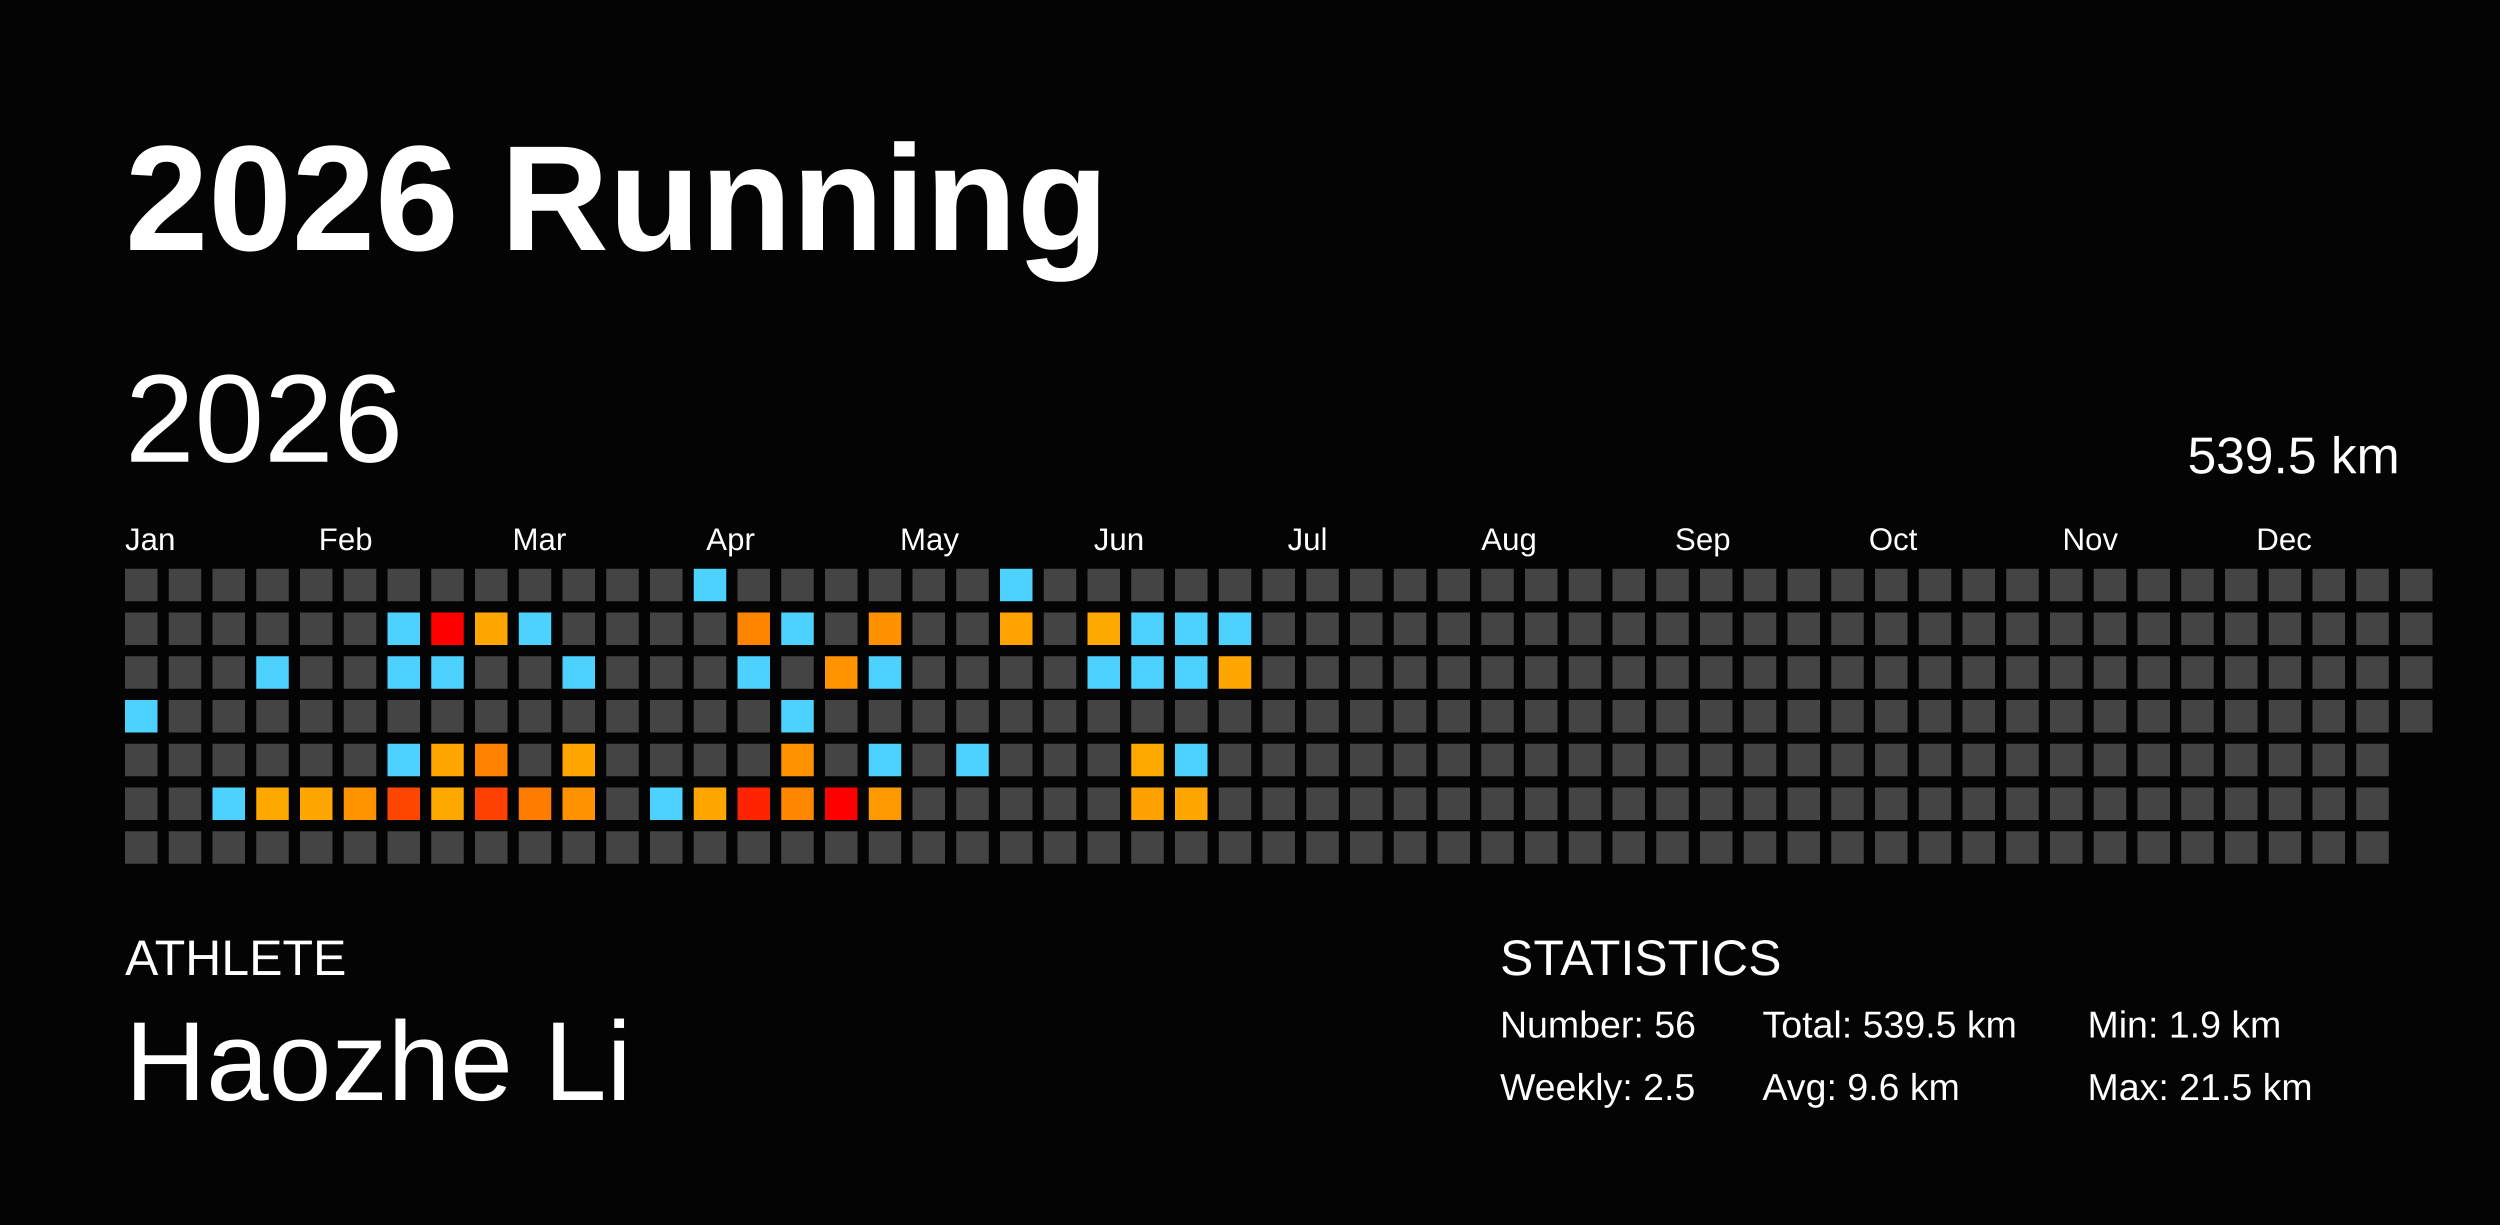
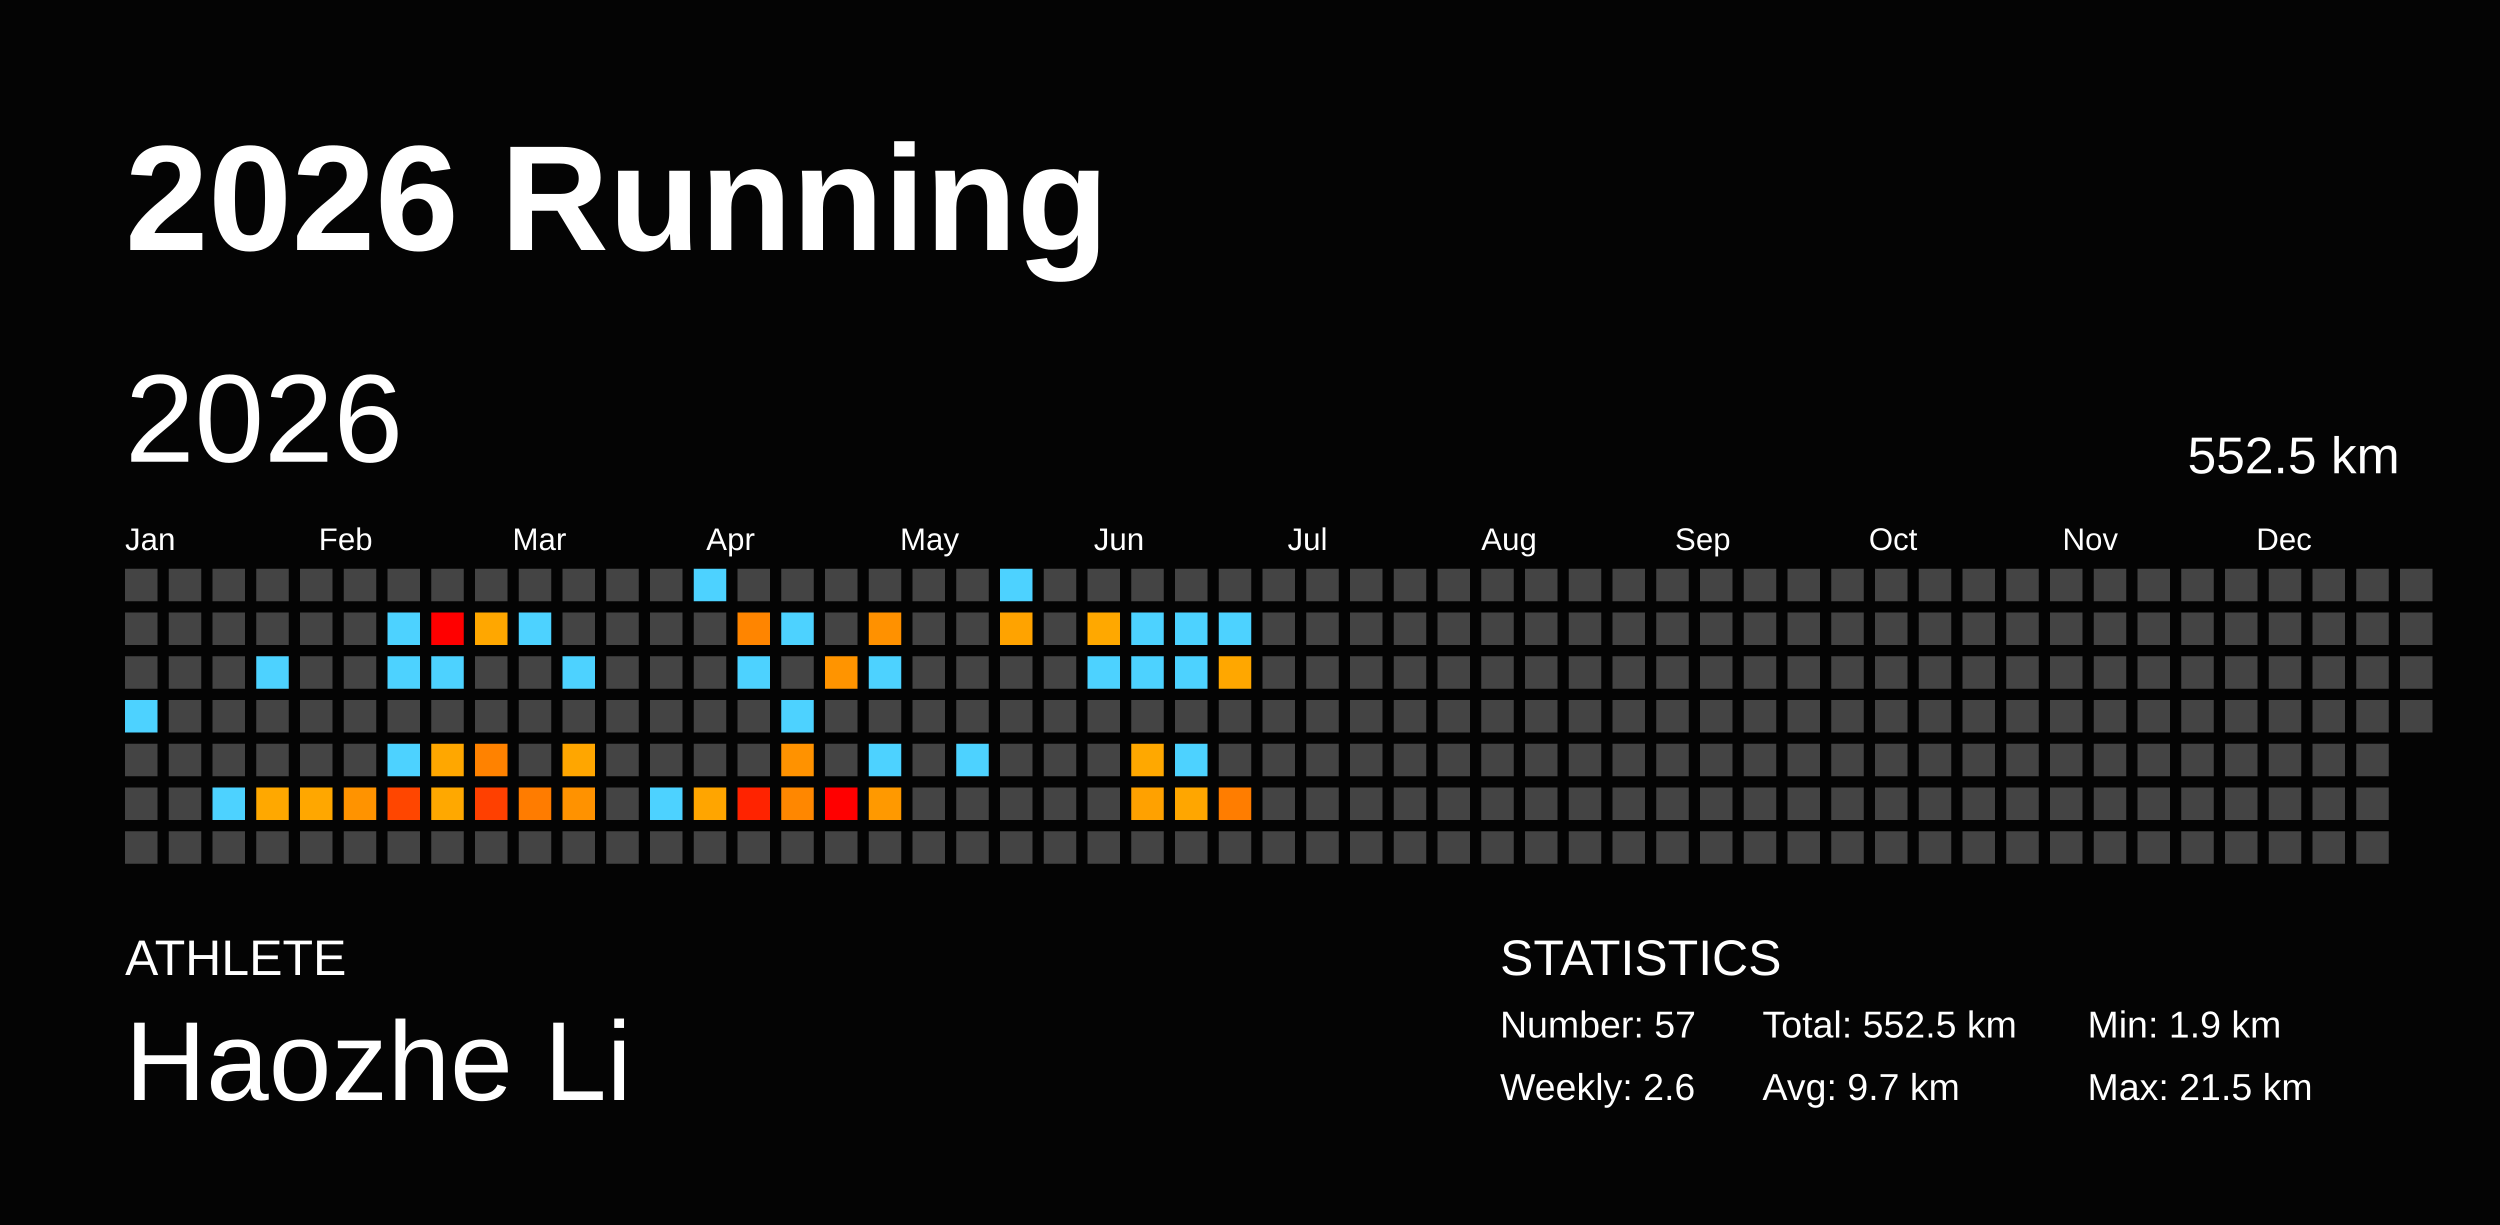
<svg xmlns="http://www.w3.org/2000/svg" baseProfile="full" height="98mm" version="1.1" viewBox="0,0,200,98" width="200mm">
  <defs />
  <rect fill="#040404" height="98" width="200" x="0" y="0" />
  <text fill="#FFFFFF" style="font-size:12px; font-family:Arial; font-weight:bold;" x="10" y="20">2026 Running</text>
  <text fill="#FFFFFF" style="font-size:4px; font-family:Arial" x="10" y="78">ATHLETE</text>
  <text fill="#FFFFFF" style="font-size:9px; font-family:Arial" x="10" y="88">Haozhe Li</text>
  <text fill="#FFFFFF" style="font-size:4px; font-family:Arial" x="120" y="78">STATISTICS</text>
-   <text fill="#FFFFFF" style="font-size:3px; font-family:Arial" x="120" y="83">Number: 56</text>
-   <text fill="#FFFFFF" style="font-size:3px; font-family:Arial" x="120" y="88">Weekly: 2.5</text>
-   <text fill="#FFFFFF" style="font-size:3px; font-family:Arial" x="141" y="83">Total: 539.5 km</text>
-   <text fill="#FFFFFF" style="font-size:3px; font-family:Arial" x="141" y="88">Avg: 9.6 km</text>
+   <text fill="#FFFFFF" style="font-size:3px; font-family:Arial" x="120" y="83">Number: 57</text>
+   <text fill="#FFFFFF" style="font-size:3px; font-family:Arial" x="120" y="88">Weekly: 2.6</text>
+   <text fill="#FFFFFF" style="font-size:3px; font-family:Arial" x="141" y="83">Total: 552.5 km</text>
+   <text fill="#FFFFFF" style="font-size:3px; font-family:Arial" x="141" y="88">Avg: 9.7 km</text>
  <text fill="#FFFFFF" style="font-size:3px; font-family:Arial" x="167" y="83">Min: 1.9 km</text>
  <text fill="#FFFFFF" style="font-size:3px; font-family:Arial" x="167" y="88">Max: 21.5 km</text>
  <text dominant-baseline="hanging" fill="#FFFFFF" style="font-size:10.0px; font-family:Arial;" x="10" y="30">2026</text>
-   <text dominant-baseline="hanging" fill="#FFFFFF" style="font-size:4.125px; font-family:Arial;" x="175" y="35">539.5 km</text>
+   <text dominant-baseline="hanging" fill="#FFFFFF" style="font-size:4.125px; font-family:Arial;" x="175" y="35">552.5 km</text>
  <text fill="#FFFFFF" style="font-size:2.5px; font-family:Arial" x="10.0" y="44">Jan</text>
  <text fill="#FFFFFF" style="font-size:2.5px; font-family:Arial" x="25.5" y="44">Feb</text>
  <text fill="#FFFFFF" style="font-size:2.5px; font-family:Arial" x="41.0" y="44">Mar</text>
  <text fill="#FFFFFF" style="font-size:2.5px; font-family:Arial" x="56.5" y="44">Apr</text>
  <text fill="#FFFFFF" style="font-size:2.5px; font-family:Arial" x="72.0" y="44">May</text>
  <text fill="#FFFFFF" style="font-size:2.5px; font-family:Arial" x="87.5" y="44">Jun</text>
  <text fill="#FFFFFF" style="font-size:2.5px; font-family:Arial" x="103.0" y="44">Jul</text>
  <text fill="#FFFFFF" style="font-size:2.5px; font-family:Arial" x="118.5" y="44">Aug</text>
  <text fill="#FFFFFF" style="font-size:2.5px; font-family:Arial" x="134.0" y="44">Sep</text>
  <text fill="#FFFFFF" style="font-size:2.5px; font-family:Arial" x="149.5" y="44">Oct</text>
  <text fill="#FFFFFF" style="font-size:2.5px; font-family:Arial" x="165.0" y="44">Nov</text>
  <text fill="#FFFFFF" style="font-size:2.5px; font-family:Arial" x="180.5" y="44">Dec</text>
  <rect fill="#444444" height="2.6" width="2.6" x="10.0" y="45.5" />
  <rect fill="#444444" height="2.6" width="2.6" x="10.0" y="49.0" />
  <rect fill="#444444" height="2.6" width="2.6" x="10.0" y="52.5" />
  <rect fill="#4dd2ff" height="2.6" width="2.6" x="10.0" y="56.0" />
  <rect fill="#444444" height="2.6" width="2.6" x="10.0" y="59.5" />
  <rect fill="#444444" height="2.6" width="2.6" x="10.0" y="63.0" />
  <rect fill="#444444" height="2.6" width="2.6" x="10.0" y="66.5" />
  <rect fill="#444444" height="2.6" width="2.6" x="13.5" y="45.5" />
  <rect fill="#444444" height="2.6" width="2.6" x="13.5" y="49.0" />
  <rect fill="#444444" height="2.6" width="2.6" x="13.5" y="52.5" />
  <rect fill="#444444" height="2.6" width="2.6" x="13.5" y="56.0" />
  <rect fill="#444444" height="2.6" width="2.6" x="13.5" y="59.5" />
  <rect fill="#444444" height="2.6" width="2.6" x="13.5" y="63.0" />
  <rect fill="#444444" height="2.6" width="2.6" x="13.5" y="66.5" />
  <rect fill="#444444" height="2.6" width="2.6" x="17.0" y="45.5" />
  <rect fill="#444444" height="2.6" width="2.6" x="17.0" y="49.0" />
  <rect fill="#444444" height="2.6" width="2.6" x="17.0" y="52.5" />
  <rect fill="#444444" height="2.6" width="2.6" x="17.0" y="56.0" />
  <rect fill="#444444" height="2.6" width="2.6" x="17.0" y="59.5" />
  <rect fill="#4dd2ff" height="2.6" width="2.6" x="17.0" y="63.0" />
  <rect fill="#444444" height="2.6" width="2.6" x="17.0" y="66.5" />
  <rect fill="#444444" height="2.6" width="2.6" x="20.5" y="45.5" />
  <rect fill="#444444" height="2.6" width="2.6" x="20.5" y="49.0" />
  <rect fill="#4dd2ff" height="2.6" width="2.6" x="20.5" y="52.5" />
  <rect fill="#444444" height="2.6" width="2.6" x="20.5" y="56.0" />
  <rect fill="#444444" height="2.6" width="2.6" x="20.5" y="59.5" />
  <rect fill="#ffa800" height="2.6" width="2.6" x="20.5" y="63.0" />
  <rect fill="#444444" height="2.6" width="2.6" x="20.5" y="66.5" />
  <rect fill="#444444" height="2.6" width="2.6" x="24.0" y="45.5" />
  <rect fill="#444444" height="2.6" width="2.6" x="24.0" y="49.0" />
  <rect fill="#444444" height="2.6" width="2.6" x="24.0" y="52.5" />
  <rect fill="#444444" height="2.6" width="2.6" x="24.0" y="56.0" />
  <rect fill="#444444" height="2.6" width="2.6" x="24.0" y="59.5" />
  <rect fill="#ffa700" height="2.6" width="2.6" x="24.0" y="63.0" />
  <rect fill="#444444" height="2.6" width="2.6" x="24.0" y="66.5" />
  <rect fill="#444444" height="2.6" width="2.6" x="27.5" y="45.5" />
  <rect fill="#444444" height="2.6" width="2.6" x="27.5" y="49.0" />
  <rect fill="#444444" height="2.6" width="2.6" x="27.5" y="52.5" />
  <rect fill="#444444" height="2.6" width="2.6" x="27.5" y="56.0" />
  <rect fill="#444444" height="2.6" width="2.6" x="27.5" y="59.5" />
  <rect fill="#ff9300" height="2.6" width="2.6" x="27.5" y="63.0" />
  <rect fill="#444444" height="2.6" width="2.6" x="27.5" y="66.5" />
  <rect fill="#444444" height="2.6" width="2.6" x="31.0" y="45.5" />
  <rect fill="#4dd2ff" height="2.6" width="2.6" x="31.0" y="49.0" />
  <rect fill="#4dd2ff" height="2.6" width="2.6" x="31.0" y="52.5" />
  <rect fill="#444444" height="2.6" width="2.6" x="31.0" y="56.0" />
  <rect fill="#4dd2ff" height="2.6" width="2.6" x="31.0" y="59.5" />
  <rect fill="#ff4600" height="2.6" width="2.6" x="31.0" y="63.0" />
  <rect fill="#444444" height="2.6" width="2.6" x="31.0" y="66.5" />
  <rect fill="#444444" height="2.6" width="2.6" x="34.5" y="45.5" />
  <rect fill="red" height="2.6" width="2.6" x="34.5" y="49.0" />
  <rect fill="#4dd2ff" height="2.6" width="2.6" x="34.5" y="52.5" />
  <rect fill="#444444" height="2.6" width="2.6" x="34.5" y="56.0" />
  <rect fill="#ffa700" height="2.6" width="2.6" x="34.5" y="59.5" />
  <rect fill="#ffa800" height="2.6" width="2.6" x="34.5" y="63.0" />
  <rect fill="#444444" height="2.6" width="2.6" x="34.5" y="66.5" />
  <rect fill="#444444" height="2.6" width="2.6" x="38.0" y="45.5" />
  <rect fill="#ffa700" height="2.6" width="2.6" x="38.0" y="49.0" />
  <rect fill="#444444" height="2.6" width="2.6" x="38.0" y="52.5" />
  <rect fill="#444444" height="2.6" width="2.6" x="38.0" y="56.0" />
  <rect fill="#ff8200" height="2.6" width="2.6" x="38.0" y="59.5" />
  <rect fill="#ff4000" height="2.6" width="2.6" x="38.0" y="63.0" />
  <rect fill="#444444" height="2.6" width="2.6" x="38.0" y="66.5" />
  <rect fill="#444444" height="2.6" width="2.6" x="41.5" y="45.5" />
  <rect fill="#4dd2ff" height="2.6" width="2.6" x="41.5" y="49.0" />
  <rect fill="#444444" height="2.6" width="2.6" x="41.5" y="52.5" />
  <rect fill="#444444" height="2.6" width="2.6" x="41.5" y="56.0" />
  <rect fill="#444444" height="2.6" width="2.6" x="41.5" y="59.5" />
  <rect fill="#ff7c00" height="2.6" width="2.6" x="41.5" y="63.0" />
  <rect fill="#444444" height="2.6" width="2.6" x="41.5" y="66.5" />
  <rect fill="#444444" height="2.6" width="2.6" x="45.0" y="45.5" />
  <rect fill="#444444" height="2.6" width="2.6" x="45.0" y="49.0" />
  <rect fill="#4dd2ff" height="2.6" width="2.6" x="45.0" y="52.5" />
  <rect fill="#444444" height="2.6" width="2.6" x="45.0" y="56.0" />
  <rect fill="#ffa600" height="2.6" width="2.6" x="45.0" y="59.5" />
  <rect fill="#ff9200" height="2.6" width="2.6" x="45.0" y="63.0" />
  <rect fill="#444444" height="2.6" width="2.6" x="45.0" y="66.5" />
  <rect fill="#444444" height="2.6" width="2.6" x="48.5" y="45.5" />
  <rect fill="#444444" height="2.6" width="2.6" x="48.5" y="49.0" />
  <rect fill="#444444" height="2.6" width="2.6" x="48.5" y="52.5" />
  <rect fill="#444444" height="2.6" width="2.6" x="48.5" y="56.0" />
  <rect fill="#444444" height="2.6" width="2.6" x="48.5" y="59.5" />
  <rect fill="#444444" height="2.6" width="2.6" x="48.5" y="63.0" />
  <rect fill="#444444" height="2.6" width="2.6" x="48.5" y="66.5" />
  <rect fill="#444444" height="2.6" width="2.6" x="52.0" y="45.5" />
  <rect fill="#444444" height="2.6" width="2.6" x="52.0" y="49.0" />
  <rect fill="#444444" height="2.6" width="2.6" x="52.0" y="52.5" />
  <rect fill="#444444" height="2.6" width="2.6" x="52.0" y="56.0" />
  <rect fill="#444444" height="2.6" width="2.6" x="52.0" y="59.5" />
  <rect fill="#4dd2ff" height="2.6" width="2.6" x="52.0" y="63.0" />
  <rect fill="#444444" height="2.6" width="2.6" x="52.0" y="66.5" />
  <rect fill="#4dd2ff" height="2.6" width="2.6" x="55.5" y="45.5" />
  <rect fill="#444444" height="2.6" width="2.6" x="55.5" y="49.0" />
  <rect fill="#444444" height="2.6" width="2.6" x="55.5" y="52.5" />
  <rect fill="#444444" height="2.6" width="2.6" x="55.5" y="56.0" />
  <rect fill="#444444" height="2.6" width="2.6" x="55.5" y="59.5" />
  <rect fill="#ffa500" height="2.6" width="2.6" x="55.5" y="63.0" />
  <rect fill="#444444" height="2.6" width="2.6" x="55.5" y="66.5" />
  <rect fill="#444444" height="2.6" width="2.6" x="59.0" y="45.5" />
  <rect fill="#ff8500" height="2.6" width="2.6" x="59.0" y="49.0" />
  <rect fill="#4dd2ff" height="2.6" width="2.6" x="59.0" y="52.5" />
  <rect fill="#444444" height="2.6" width="2.6" x="59.0" y="56.0" />
  <rect fill="#444444" height="2.6" width="2.6" x="59.0" y="59.5" />
  <rect fill="#ff2300" height="2.6" width="2.6" x="59.0" y="63.0" />
  <rect fill="#444444" height="2.6" width="2.6" x="59.0" y="66.5" />
  <rect fill="#444444" height="2.6" width="2.6" x="62.5" y="45.5" />
  <rect fill="#4dd2ff" height="2.6" width="2.6" x="62.5" y="49.0" />
  <rect fill="#444444" height="2.6" width="2.6" x="62.5" y="52.5" />
  <rect fill="#4dd2ff" height="2.6" width="2.6" x="62.5" y="56.0" />
  <rect fill="#ff9200" height="2.6" width="2.6" x="62.5" y="59.5" />
  <rect fill="#ff8700" height="2.6" width="2.6" x="62.5" y="63.0" />
  <rect fill="#444444" height="2.6" width="2.6" x="62.5" y="66.5" />
  <rect fill="#444444" height="2.6" width="2.6" x="66.0" y="45.5" />
  <rect fill="#444444" height="2.6" width="2.6" x="66.0" y="49.0" />
  <rect fill="#ff9400" height="2.6" width="2.6" x="66.0" y="52.5" />
  <rect fill="#444444" height="2.6" width="2.6" x="66.0" y="56.0" />
  <rect fill="#444444" height="2.6" width="2.6" x="66.0" y="59.5" />
  <rect fill="red" height="2.6" width="2.6" x="66.0" y="63.0" />
  <rect fill="#444444" height="2.6" width="2.6" x="66.0" y="66.5" />
  <rect fill="#444444" height="2.6" width="2.6" x="69.5" y="45.5" />
  <rect fill="#ff9100" height="2.6" width="2.6" x="69.5" y="49.0" />
  <rect fill="#4dd2ff" height="2.6" width="2.6" x="69.5" y="52.5" />
  <rect fill="#444444" height="2.6" width="2.6" x="69.5" y="56.0" />
  <rect fill="#4dd2ff" height="2.6" width="2.6" x="69.5" y="59.5" />
  <rect fill="#ff9900" height="2.6" width="2.6" x="69.5" y="63.0" />
  <rect fill="#444444" height="2.6" width="2.6" x="69.5" y="66.5" />
  <rect fill="#444444" height="2.6" width="2.6" x="73.0" y="45.5" />
  <rect fill="#444444" height="2.6" width="2.6" x="73.0" y="49.0" />
  <rect fill="#444444" height="2.6" width="2.6" x="73.0" y="52.5" />
  <rect fill="#444444" height="2.6" width="2.6" x="73.0" y="56.0" />
  <rect fill="#444444" height="2.6" width="2.6" x="73.0" y="59.5" />
  <rect fill="#444444" height="2.6" width="2.6" x="73.0" y="63.0" />
  <rect fill="#444444" height="2.6" width="2.6" x="73.0" y="66.5" />
  <rect fill="#444444" height="2.6" width="2.6" x="76.5" y="45.5" />
  <rect fill="#444444" height="2.6" width="2.6" x="76.5" y="49.0" />
  <rect fill="#444444" height="2.6" width="2.6" x="76.5" y="52.5" />
  <rect fill="#444444" height="2.6" width="2.6" x="76.5" y="56.0" />
  <rect fill="#4dd2ff" height="2.6" width="2.6" x="76.5" y="59.5" />
  <rect fill="#444444" height="2.6" width="2.6" x="76.5" y="63.0" />
  <rect fill="#444444" height="2.6" width="2.6" x="76.5" y="66.5" />
  <rect fill="#4dd2ff" height="2.6" width="2.6" x="80.0" y="45.5" />
  <rect fill="#ffa300" height="2.6" width="2.6" x="80.0" y="49.0" />
  <rect fill="#444444" height="2.6" width="2.6" x="80.0" y="52.5" />
  <rect fill="#444444" height="2.6" width="2.6" x="80.0" y="56.0" />
  <rect fill="#444444" height="2.6" width="2.6" x="80.0" y="59.5" />
  <rect fill="#444444" height="2.6" width="2.6" x="80.0" y="63.0" />
  <rect fill="#444444" height="2.6" width="2.6" x="80.0" y="66.5" />
  <rect fill="#444444" height="2.6" width="2.6" x="83.5" y="45.5" />
  <rect fill="#444444" height="2.6" width="2.6" x="83.5" y="49.0" />
  <rect fill="#444444" height="2.6" width="2.6" x="83.5" y="52.5" />
  <rect fill="#444444" height="2.6" width="2.6" x="83.5" y="56.0" />
  <rect fill="#444444" height="2.6" width="2.6" x="83.5" y="59.5" />
  <rect fill="#444444" height="2.6" width="2.6" x="83.5" y="63.0" />
  <rect fill="#444444" height="2.6" width="2.6" x="83.5" y="66.5" />
  <rect fill="#444444" height="2.6" width="2.6" x="87.0" y="45.5" />
  <rect fill="#ffa800" height="2.6" width="2.6" x="87.0" y="49.0" />
  <rect fill="#4dd2ff" height="2.6" width="2.6" x="87.0" y="52.5" />
  <rect fill="#444444" height="2.6" width="2.6" x="87.0" y="56.0" />
  <rect fill="#444444" height="2.6" width="2.6" x="87.0" y="59.5" />
  <rect fill="#444444" height="2.6" width="2.6" x="87.0" y="63.0" />
  <rect fill="#444444" height="2.6" width="2.6" x="87.0" y="66.5" />
  <rect fill="#444444" height="2.6" width="2.6" x="90.5" y="45.5" />
  <rect fill="#4dd2ff" height="2.6" width="2.6" x="90.5" y="49.0" />
  <rect fill="#4dd2ff" height="2.6" width="2.6" x="90.5" y="52.5" />
  <rect fill="#444444" height="2.6" width="2.6" x="90.5" y="56.0" />
  <rect fill="#ffa800" height="2.6" width="2.6" x="90.5" y="59.5" />
  <rect fill="#ffa100" height="2.6" width="2.6" x="90.5" y="63.0" />
  <rect fill="#444444" height="2.6" width="2.6" x="90.5" y="66.5" />
  <rect fill="#444444" height="2.6" width="2.6" x="94.0" y="45.5" />
  <rect fill="#4dd2ff" height="2.6" width="2.6" x="94.0" y="49.0" />
  <rect fill="#4dd2ff" height="2.6" width="2.6" x="94.0" y="52.5" />
  <rect fill="#444444" height="2.6" width="2.6" x="94.0" y="56.0" />
  <rect fill="#4dd2ff" height="2.6" width="2.6" x="94.0" y="59.5" />
  <rect fill="#ffa600" height="2.6" width="2.6" x="94.0" y="63.0" />
  <rect fill="#444444" height="2.6" width="2.6" x="94.0" y="66.5" />
  <rect fill="#444444" height="2.6" width="2.6" x="97.5" y="45.5" />
  <rect fill="#4dd2ff" height="2.6" width="2.6" x="97.5" y="49.0" />
  <rect fill="#ffa700" height="2.6" width="2.6" x="97.5" y="52.5" />
  <rect fill="#444444" height="2.6" width="2.6" x="97.5" y="56.0" />
  <rect fill="#444444" height="2.6" width="2.6" x="97.5" y="59.5" />
-   <rect fill="#444444" height="2.6" width="2.6" x="97.5" y="63.0" />
+   <rect fill="#ff7d00" height="2.6" width="2.6" x="97.5" y="63.0" />
  <rect fill="#444444" height="2.6" width="2.6" x="97.5" y="66.5" />
  <rect fill="#444444" height="2.6" width="2.6" x="101.0" y="45.5" />
  <rect fill="#444444" height="2.6" width="2.6" x="101.0" y="49.0" />
  <rect fill="#444444" height="2.6" width="2.6" x="101.0" y="52.5" />
  <rect fill="#444444" height="2.6" width="2.6" x="101.0" y="56.0" />
  <rect fill="#444444" height="2.6" width="2.6" x="101.0" y="59.5" />
  <rect fill="#444444" height="2.6" width="2.6" x="101.0" y="63.0" />
  <rect fill="#444444" height="2.6" width="2.6" x="101.0" y="66.5" />
  <rect fill="#444444" height="2.6" width="2.6" x="104.5" y="45.5" />
  <rect fill="#444444" height="2.6" width="2.6" x="104.5" y="49.0" />
  <rect fill="#444444" height="2.6" width="2.6" x="104.5" y="52.5" />
  <rect fill="#444444" height="2.6" width="2.6" x="104.5" y="56.0" />
  <rect fill="#444444" height="2.6" width="2.6" x="104.5" y="59.5" />
  <rect fill="#444444" height="2.6" width="2.6" x="104.5" y="63.0" />
  <rect fill="#444444" height="2.6" width="2.6" x="104.5" y="66.5" />
  <rect fill="#444444" height="2.6" width="2.6" x="108.0" y="45.5" />
  <rect fill="#444444" height="2.6" width="2.6" x="108.0" y="49.0" />
  <rect fill="#444444" height="2.6" width="2.6" x="108.0" y="52.5" />
  <rect fill="#444444" height="2.6" width="2.6" x="108.0" y="56.0" />
  <rect fill="#444444" height="2.6" width="2.6" x="108.0" y="59.5" />
  <rect fill="#444444" height="2.6" width="2.6" x="108.0" y="63.0" />
  <rect fill="#444444" height="2.6" width="2.6" x="108.0" y="66.5" />
  <rect fill="#444444" height="2.6" width="2.6" x="111.5" y="45.5" />
  <rect fill="#444444" height="2.6" width="2.6" x="111.5" y="49.0" />
  <rect fill="#444444" height="2.6" width="2.6" x="111.5" y="52.5" />
  <rect fill="#444444" height="2.6" width="2.6" x="111.5" y="56.0" />
  <rect fill="#444444" height="2.6" width="2.6" x="111.5" y="59.5" />
  <rect fill="#444444" height="2.6" width="2.6" x="111.5" y="63.0" />
  <rect fill="#444444" height="2.6" width="2.6" x="111.5" y="66.5" />
  <rect fill="#444444" height="2.6" width="2.6" x="115.0" y="45.5" />
  <rect fill="#444444" height="2.6" width="2.6" x="115.0" y="49.0" />
  <rect fill="#444444" height="2.6" width="2.6" x="115.0" y="52.5" />
  <rect fill="#444444" height="2.6" width="2.6" x="115.0" y="56.0" />
  <rect fill="#444444" height="2.6" width="2.6" x="115.0" y="59.5" />
  <rect fill="#444444" height="2.6" width="2.6" x="115.0" y="63.0" />
  <rect fill="#444444" height="2.6" width="2.6" x="115.0" y="66.5" />
  <rect fill="#444444" height="2.6" width="2.6" x="118.5" y="45.5" />
  <rect fill="#444444" height="2.6" width="2.6" x="118.5" y="49.0" />
  <rect fill="#444444" height="2.6" width="2.6" x="118.5" y="52.5" />
  <rect fill="#444444" height="2.6" width="2.6" x="118.5" y="56.0" />
  <rect fill="#444444" height="2.6" width="2.6" x="118.5" y="59.5" />
  <rect fill="#444444" height="2.6" width="2.6" x="118.5" y="63.0" />
  <rect fill="#444444" height="2.6" width="2.6" x="118.5" y="66.5" />
  <rect fill="#444444" height="2.6" width="2.6" x="122.0" y="45.5" />
  <rect fill="#444444" height="2.6" width="2.6" x="122.0" y="49.0" />
  <rect fill="#444444" height="2.6" width="2.6" x="122.0" y="52.5" />
  <rect fill="#444444" height="2.6" width="2.6" x="122.0" y="56.0" />
  <rect fill="#444444" height="2.6" width="2.6" x="122.0" y="59.5" />
  <rect fill="#444444" height="2.6" width="2.6" x="122.0" y="63.0" />
  <rect fill="#444444" height="2.6" width="2.6" x="122.0" y="66.5" />
  <rect fill="#444444" height="2.6" width="2.6" x="125.5" y="45.5" />
  <rect fill="#444444" height="2.6" width="2.6" x="125.5" y="49.0" />
  <rect fill="#444444" height="2.6" width="2.6" x="125.5" y="52.5" />
  <rect fill="#444444" height="2.6" width="2.6" x="125.5" y="56.0" />
  <rect fill="#444444" height="2.6" width="2.6" x="125.5" y="59.5" />
  <rect fill="#444444" height="2.6" width="2.6" x="125.5" y="63.0" />
  <rect fill="#444444" height="2.6" width="2.6" x="125.5" y="66.5" />
  <rect fill="#444444" height="2.6" width="2.6" x="129.0" y="45.5" />
  <rect fill="#444444" height="2.6" width="2.6" x="129.0" y="49.0" />
  <rect fill="#444444" height="2.6" width="2.6" x="129.0" y="52.5" />
  <rect fill="#444444" height="2.6" width="2.6" x="129.0" y="56.0" />
  <rect fill="#444444" height="2.6" width="2.6" x="129.0" y="59.5" />
  <rect fill="#444444" height="2.6" width="2.6" x="129.0" y="63.0" />
  <rect fill="#444444" height="2.6" width="2.6" x="129.0" y="66.5" />
  <rect fill="#444444" height="2.6" width="2.6" x="132.5" y="45.5" />
  <rect fill="#444444" height="2.6" width="2.6" x="132.5" y="49.0" />
  <rect fill="#444444" height="2.6" width="2.6" x="132.5" y="52.5" />
  <rect fill="#444444" height="2.6" width="2.6" x="132.5" y="56.0" />
  <rect fill="#444444" height="2.6" width="2.6" x="132.5" y="59.5" />
  <rect fill="#444444" height="2.6" width="2.6" x="132.5" y="63.0" />
  <rect fill="#444444" height="2.6" width="2.6" x="132.5" y="66.5" />
  <rect fill="#444444" height="2.6" width="2.6" x="136.0" y="45.5" />
  <rect fill="#444444" height="2.6" width="2.6" x="136.0" y="49.0" />
  <rect fill="#444444" height="2.6" width="2.6" x="136.0" y="52.5" />
  <rect fill="#444444" height="2.6" width="2.6" x="136.0" y="56.0" />
  <rect fill="#444444" height="2.6" width="2.6" x="136.0" y="59.5" />
  <rect fill="#444444" height="2.6" width="2.6" x="136.0" y="63.0" />
  <rect fill="#444444" height="2.6" width="2.6" x="136.0" y="66.5" />
  <rect fill="#444444" height="2.6" width="2.6" x="139.5" y="45.5" />
  <rect fill="#444444" height="2.6" width="2.6" x="139.5" y="49.0" />
  <rect fill="#444444" height="2.6" width="2.6" x="139.5" y="52.5" />
  <rect fill="#444444" height="2.6" width="2.6" x="139.5" y="56.0" />
  <rect fill="#444444" height="2.6" width="2.6" x="139.5" y="59.5" />
  <rect fill="#444444" height="2.6" width="2.6" x="139.5" y="63.0" />
  <rect fill="#444444" height="2.6" width="2.6" x="139.5" y="66.5" />
  <rect fill="#444444" height="2.6" width="2.6" x="143.0" y="45.5" />
  <rect fill="#444444" height="2.6" width="2.6" x="143.0" y="49.0" />
  <rect fill="#444444" height="2.6" width="2.6" x="143.0" y="52.5" />
  <rect fill="#444444" height="2.6" width="2.6" x="143.0" y="56.0" />
  <rect fill="#444444" height="2.6" width="2.6" x="143.0" y="59.5" />
  <rect fill="#444444" height="2.6" width="2.6" x="143.0" y="63.0" />
  <rect fill="#444444" height="2.6" width="2.6" x="143.0" y="66.5" />
  <rect fill="#444444" height="2.6" width="2.6" x="146.5" y="45.5" />
  <rect fill="#444444" height="2.6" width="2.6" x="146.5" y="49.0" />
  <rect fill="#444444" height="2.6" width="2.6" x="146.5" y="52.5" />
  <rect fill="#444444" height="2.6" width="2.6" x="146.5" y="56.0" />
  <rect fill="#444444" height="2.6" width="2.6" x="146.5" y="59.5" />
  <rect fill="#444444" height="2.6" width="2.6" x="146.5" y="63.0" />
  <rect fill="#444444" height="2.6" width="2.6" x="146.5" y="66.5" />
  <rect fill="#444444" height="2.6" width="2.6" x="150.0" y="45.5" />
  <rect fill="#444444" height="2.6" width="2.6" x="150.0" y="49.0" />
  <rect fill="#444444" height="2.6" width="2.6" x="150.0" y="52.5" />
  <rect fill="#444444" height="2.6" width="2.6" x="150.0" y="56.0" />
  <rect fill="#444444" height="2.6" width="2.6" x="150.0" y="59.5" />
  <rect fill="#444444" height="2.6" width="2.6" x="150.0" y="63.0" />
  <rect fill="#444444" height="2.6" width="2.6" x="150.0" y="66.5" />
  <rect fill="#444444" height="2.6" width="2.6" x="153.5" y="45.5" />
  <rect fill="#444444" height="2.6" width="2.6" x="153.5" y="49.0" />
  <rect fill="#444444" height="2.6" width="2.6" x="153.5" y="52.5" />
  <rect fill="#444444" height="2.6" width="2.6" x="153.5" y="56.0" />
  <rect fill="#444444" height="2.6" width="2.6" x="153.5" y="59.5" />
  <rect fill="#444444" height="2.6" width="2.6" x="153.5" y="63.0" />
  <rect fill="#444444" height="2.6" width="2.6" x="153.5" y="66.5" />
  <rect fill="#444444" height="2.6" width="2.6" x="157.0" y="45.5" />
  <rect fill="#444444" height="2.6" width="2.6" x="157.0" y="49.0" />
  <rect fill="#444444" height="2.6" width="2.6" x="157.0" y="52.5" />
  <rect fill="#444444" height="2.6" width="2.6" x="157.0" y="56.0" />
  <rect fill="#444444" height="2.6" width="2.6" x="157.0" y="59.5" />
  <rect fill="#444444" height="2.6" width="2.6" x="157.0" y="63.0" />
  <rect fill="#444444" height="2.6" width="2.6" x="157.0" y="66.5" />
  <rect fill="#444444" height="2.6" width="2.6" x="160.5" y="45.5" />
  <rect fill="#444444" height="2.6" width="2.6" x="160.5" y="49.0" />
  <rect fill="#444444" height="2.6" width="2.6" x="160.5" y="52.5" />
  <rect fill="#444444" height="2.6" width="2.6" x="160.5" y="56.0" />
  <rect fill="#444444" height="2.6" width="2.6" x="160.5" y="59.5" />
  <rect fill="#444444" height="2.6" width="2.6" x="160.5" y="63.0" />
  <rect fill="#444444" height="2.6" width="2.6" x="160.5" y="66.5" />
  <rect fill="#444444" height="2.6" width="2.6" x="164.0" y="45.5" />
  <rect fill="#444444" height="2.6" width="2.6" x="164.0" y="49.0" />
  <rect fill="#444444" height="2.6" width="2.6" x="164.0" y="52.5" />
  <rect fill="#444444" height="2.6" width="2.6" x="164.0" y="56.0" />
  <rect fill="#444444" height="2.6" width="2.6" x="164.0" y="59.5" />
  <rect fill="#444444" height="2.6" width="2.6" x="164.0" y="63.0" />
  <rect fill="#444444" height="2.6" width="2.6" x="164.0" y="66.5" />
  <rect fill="#444444" height="2.6" width="2.6" x="167.5" y="45.5" />
  <rect fill="#444444" height="2.6" width="2.6" x="167.5" y="49.0" />
  <rect fill="#444444" height="2.6" width="2.6" x="167.5" y="52.5" />
  <rect fill="#444444" height="2.6" width="2.6" x="167.5" y="56.0" />
  <rect fill="#444444" height="2.6" width="2.6" x="167.5" y="59.5" />
  <rect fill="#444444" height="2.6" width="2.6" x="167.5" y="63.0" />
  <rect fill="#444444" height="2.6" width="2.6" x="167.5" y="66.5" />
  <rect fill="#444444" height="2.6" width="2.6" x="171.0" y="45.5" />
  <rect fill="#444444" height="2.6" width="2.6" x="171.0" y="49.0" />
  <rect fill="#444444" height="2.6" width="2.6" x="171.0" y="52.5" />
  <rect fill="#444444" height="2.6" width="2.6" x="171.0" y="56.0" />
  <rect fill="#444444" height="2.6" width="2.6" x="171.0" y="59.5" />
  <rect fill="#444444" height="2.6" width="2.6" x="171.0" y="63.0" />
  <rect fill="#444444" height="2.6" width="2.6" x="171.0" y="66.5" />
  <rect fill="#444444" height="2.6" width="2.6" x="174.5" y="45.5" />
  <rect fill="#444444" height="2.6" width="2.6" x="174.5" y="49.0" />
  <rect fill="#444444" height="2.6" width="2.6" x="174.5" y="52.5" />
  <rect fill="#444444" height="2.6" width="2.6" x="174.5" y="56.0" />
  <rect fill="#444444" height="2.6" width="2.6" x="174.5" y="59.5" />
  <rect fill="#444444" height="2.6" width="2.6" x="174.5" y="63.0" />
  <rect fill="#444444" height="2.6" width="2.6" x="174.5" y="66.5" />
  <rect fill="#444444" height="2.6" width="2.6" x="178.0" y="45.5" />
  <rect fill="#444444" height="2.6" width="2.6" x="178.0" y="49.0" />
  <rect fill="#444444" height="2.6" width="2.6" x="178.0" y="52.5" />
  <rect fill="#444444" height="2.6" width="2.6" x="178.0" y="56.0" />
  <rect fill="#444444" height="2.6" width="2.6" x="178.0" y="59.5" />
  <rect fill="#444444" height="2.6" width="2.6" x="178.0" y="63.0" />
  <rect fill="#444444" height="2.6" width="2.6" x="178.0" y="66.5" />
  <rect fill="#444444" height="2.6" width="2.6" x="181.5" y="45.5" />
  <rect fill="#444444" height="2.6" width="2.6" x="181.5" y="49.0" />
  <rect fill="#444444" height="2.6" width="2.6" x="181.5" y="52.5" />
  <rect fill="#444444" height="2.6" width="2.6" x="181.5" y="56.0" />
  <rect fill="#444444" height="2.6" width="2.6" x="181.5" y="59.5" />
  <rect fill="#444444" height="2.6" width="2.6" x="181.5" y="63.0" />
  <rect fill="#444444" height="2.6" width="2.6" x="181.5" y="66.5" />
  <rect fill="#444444" height="2.6" width="2.6" x="185.0" y="45.5" />
  <rect fill="#444444" height="2.6" width="2.6" x="185.0" y="49.0" />
  <rect fill="#444444" height="2.6" width="2.6" x="185.0" y="52.5" />
  <rect fill="#444444" height="2.6" width="2.6" x="185.0" y="56.0" />
  <rect fill="#444444" height="2.6" width="2.6" x="185.0" y="59.5" />
  <rect fill="#444444" height="2.6" width="2.6" x="185.0" y="63.0" />
  <rect fill="#444444" height="2.6" width="2.6" x="185.0" y="66.5" />
  <rect fill="#444444" height="2.6" width="2.6" x="188.5" y="45.5" />
  <rect fill="#444444" height="2.6" width="2.6" x="188.5" y="49.0" />
  <rect fill="#444444" height="2.6" width="2.6" x="188.5" y="52.5" />
  <rect fill="#444444" height="2.6" width="2.6" x="188.5" y="56.0" />
  <rect fill="#444444" height="2.6" width="2.6" x="188.5" y="59.5" />
  <rect fill="#444444" height="2.6" width="2.6" x="188.5" y="63.0" />
  <rect fill="#444444" height="2.6" width="2.6" x="188.5" y="66.5" />
  <rect fill="#444444" height="2.6" width="2.6" x="192.0" y="45.5" />
  <rect fill="#444444" height="2.6" width="2.6" x="192.0" y="49.0" />
  <rect fill="#444444" height="2.6" width="2.6" x="192.0" y="52.5" />
  <rect fill="#444444" height="2.6" width="2.6" x="192.0" y="56.0" />
</svg>
